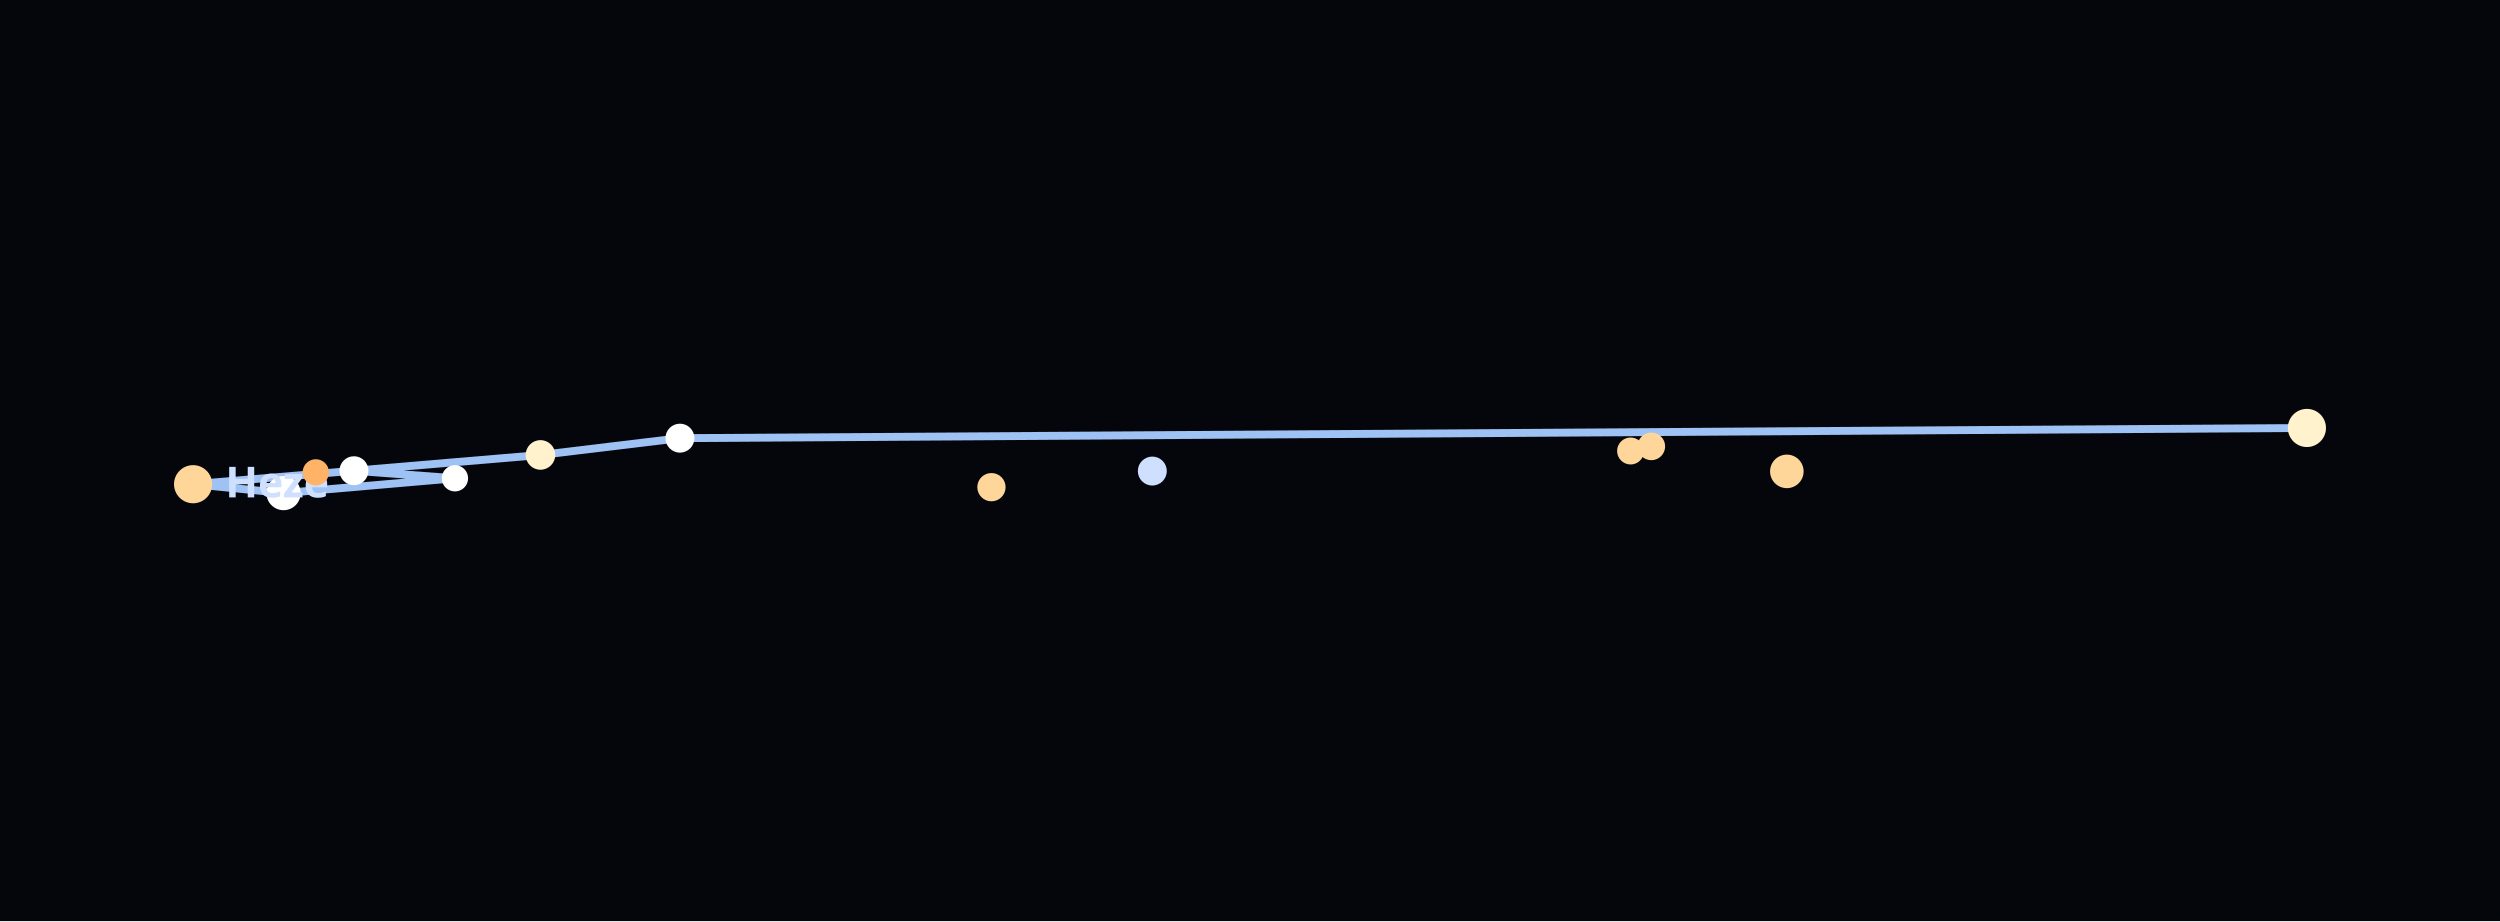
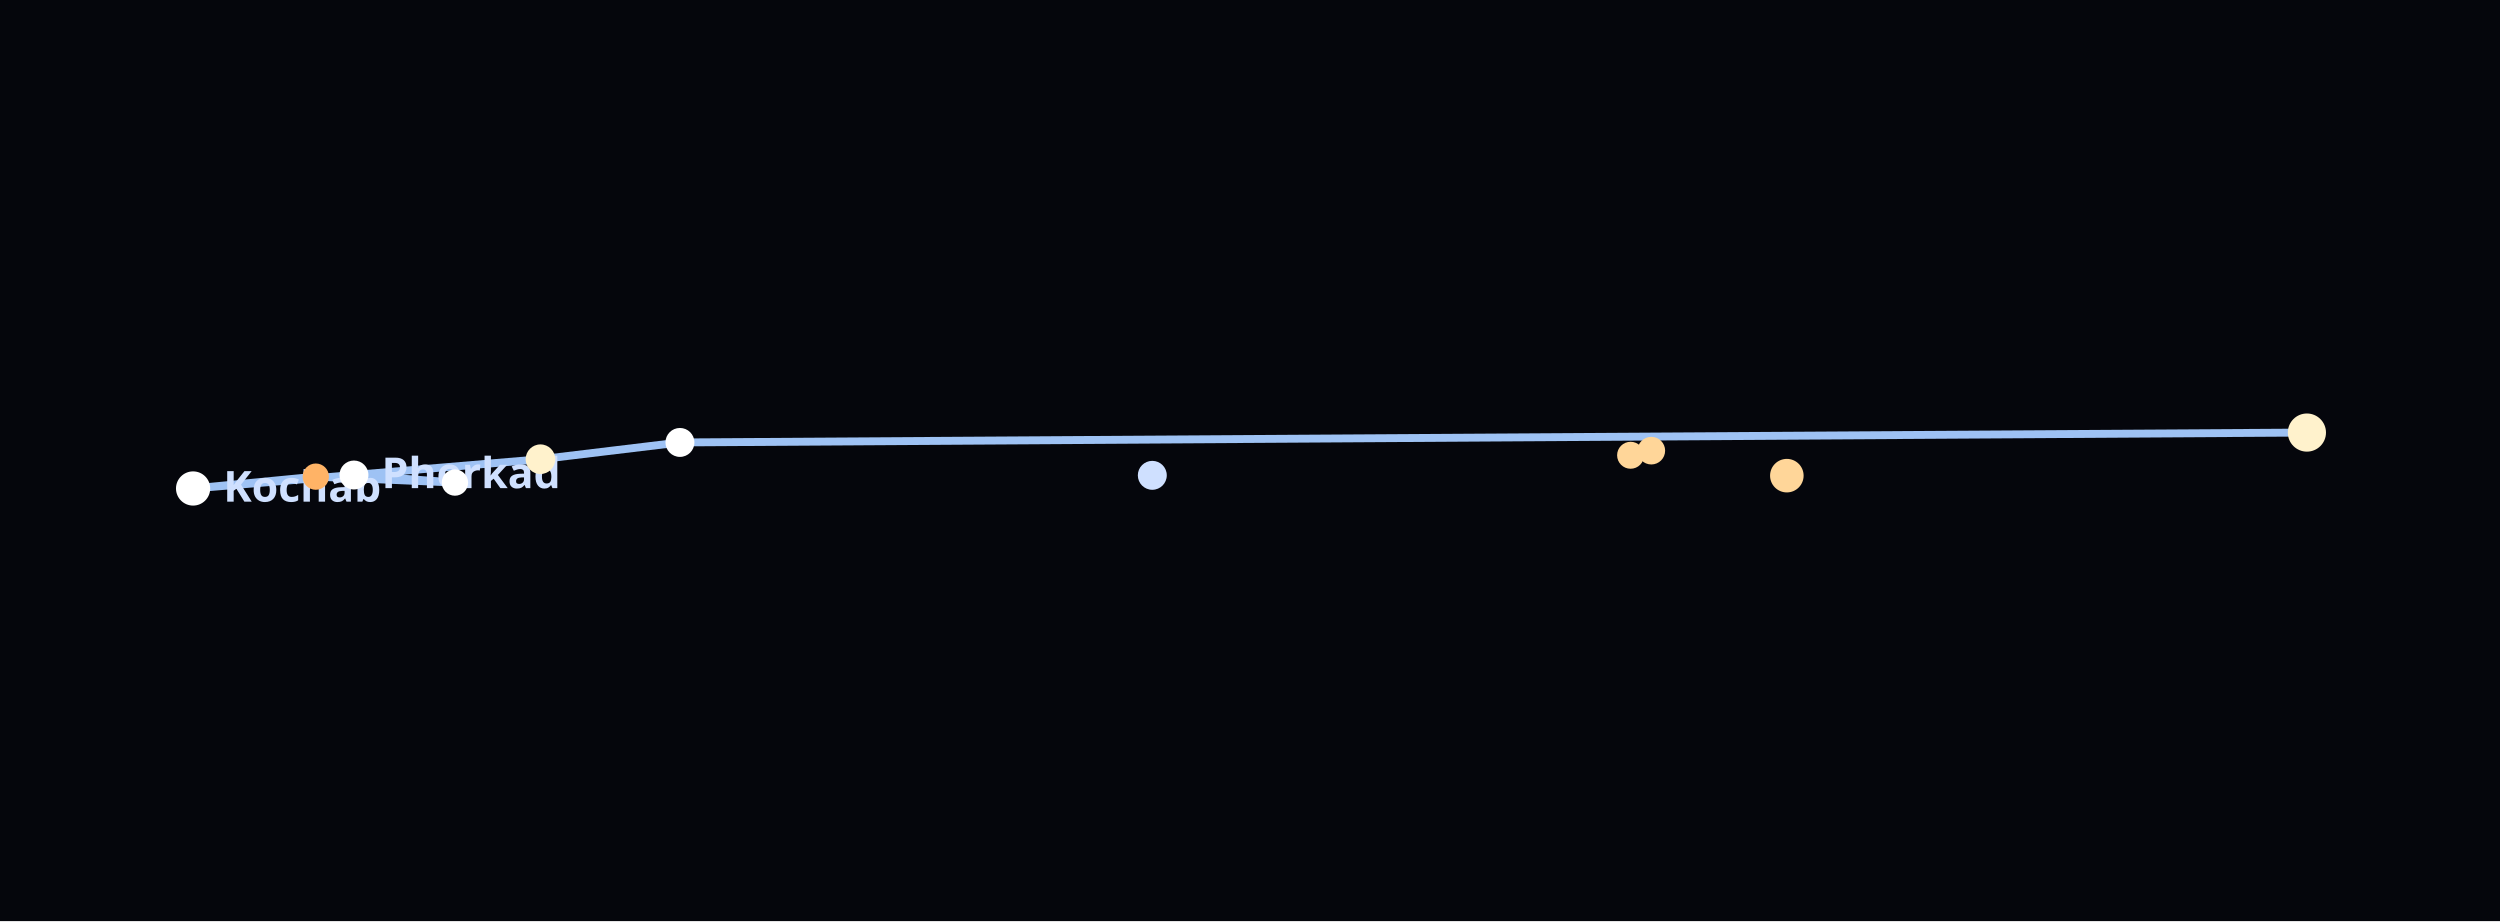
<svg xmlns="http://www.w3.org/2000/svg" viewBox="0 0 760 280" font-family="Audiowide, Segoe UI, sans-serif">
  <rect width="760" height="280" fill="#05060c" />
-   <polyline class="fig-line" points="107.6,143.1 138.3,145.4 86.2,149.9 58.7,147.2 107.6,143.1 164.4,138.3 206.7,133.2 701.3,130.1" fill="none" stroke="#a6ccff" stroke-width="2.4" stroke-opacity="0.95" stroke-linejoin="round" data-seq="77055,79822,75097,72607,77055,82080,85822,11767" />
-   <circle class="star" cx="107.6" cy="143.1" r="4.4" fill="#ffffff" data-name="HIP 77055" data-meta="mag 4.29" data-vid="77055" />
-   <circle class="star" cx="138.3" cy="145.4" r="4.0" fill="#ffffff" data-name="HIP 79822" data-meta="mag 4.95" data-vid="79822" />
-   <circle class="star" cx="86.2" cy="149.9" r="5.2" fill="#ffffff" data-name="HIP 75097" data-meta="mag 3.0" data-vid="75097" />
-   <circle class="star" cx="58.7" cy="147.2" r="5.8" fill="#ffd699" data-name="Heze" data-meta="mag 2.07" data-vid="72607" />
-   <text class="star-label" x="68.5" y="151.2" fill="#cfe0ff" font-size="13" font-weight="bold" data-vid="72607">Heze</text>
-   <circle class="star" cx="164.3" cy="138.3" r="4.5" fill="#fff2cc" data-name="HIP 82080" data-meta="mag 4.21" data-vid="82080" />
-   <circle class="star" cx="206.7" cy="133.2" r="4.4" fill="#ffffff" data-name="HIP 85822" data-meta="mag 4.35" data-vid="85822" />
-   <circle class="star" cx="701.3" cy="130.1" r="5.8" fill="#fff2cc" data-name="HIP 11767" data-meta="mag 1.97" data-vid="11767" />
-   <circle class="star" cx="543.2" cy="143.3" r="5.1" fill="#ffd699" data-name="HIP 116727" data-meta="mag 3.21" data-vid="116727" />
-   <circle class="star" cx="350.3" cy="143.2" r="4.4" fill="#cfe0ff" data-name="HIP 99255" data-meta="mag 4.38" data-vid="99255" />
-   <circle class="star" cx="301.4" cy="148.1" r="4.3" fill="#ffd699" data-name="HIP 94648" data-meta="mag 4.45" data-vid="94648" />
-   <circle class="star" cx="502.0" cy="135.7" r="4.2" fill="#ffd699" data-name="HIP 113116" data-meta="mag 4.7" data-vid="113116" />
-   <circle class="star" cx="495.7" cy="137.1" r="4.1" fill="#ffd699" data-name="HIP 112519" data-meta="mag 4.77" data-vid="112519" />
-   <circle class="star" cx="96.0" cy="143.6" r="4.0" fill="#ffb366" data-name="HIP 76008" data-meta="mag 5.0" data-vid="76008" />
+   <polyline class="fig-line" points="58.7,148.5 107.6,144.4 138.3,146.7 96.0,144.9 58.7,148.5 164.4,139.6 206.7,134.5 701.3,131.5" fill="none" stroke="#a6ccff" stroke-width="2.4" stroke-opacity="0.95" stroke-linejoin="round" data-seq="75097,77055,79822,76008,75097,82080,85822,11767" />
+   <circle class="star" cx="58.7" cy="148.5" r="5.2" fill="#ffffff" data-name="Kochab" data-meta="mag 3.0" data-vid="75097" />
+   <text class="star-label" x="67.9" y="152.5" fill="#cfe0ff" font-size="13" font-weight="bold" data-vid="75097">Kochab</text>
+   <circle class="star" cx="107.6" cy="144.4" r="4.4" fill="#ffffff" data-name="Pherkad" data-meta="mag 4.29" data-vid="77055" />
+   <text class="star-label" x="116.0" y="148.4" fill="#cfe0ff" font-size="13" font-weight="bold" data-vid="77055">Pherkad</text>
+   <circle class="star" cx="138.3" cy="146.7" r="4.0" fill="#ffffff" data-name="HIP 79822" data-meta="mag 4.95" data-vid="79822" />
+   <circle class="star" cx="96.0" cy="144.9" r="4.0" fill="#ffb366" data-name="HIP 76008" data-meta="mag 5.0" data-vid="76008" />
+   <circle class="star" cx="164.3" cy="139.6" r="4.5" fill="#fff2cc" data-name="HIP 82080" data-meta="mag 4.21" data-vid="82080" />
+   <circle class="star" cx="206.7" cy="134.5" r="4.4" fill="#ffffff" data-name="HIP 85822" data-meta="mag 4.35" data-vid="85822" />
+   <circle class="star" cx="701.3" cy="131.5" r="5.8" fill="#fff2cc" data-name="HIP 11767" data-meta="mag 1.97" data-vid="11767" />
+   <circle class="star" cx="543.2" cy="144.6" r="5.1" fill="#ffd699" data-name="HIP 116727" data-meta="mag 3.21" data-vid="116727" />
+   <circle class="star" cx="350.3" cy="144.5" r="4.4" fill="#cfe0ff" data-name="HIP 99255" data-meta="mag 4.38" data-vid="99255" />
+   <circle class="star" cx="502.0" cy="137.0" r="4.2" fill="#ffd699" data-name="HIP 113116" data-meta="mag 4.7" data-vid="113116" />
+   <circle class="star" cx="495.7" cy="138.4" r="4.1" fill="#ffd699" data-name="HIP 112519" data-meta="mag 4.77" data-vid="112519" />
</svg>
